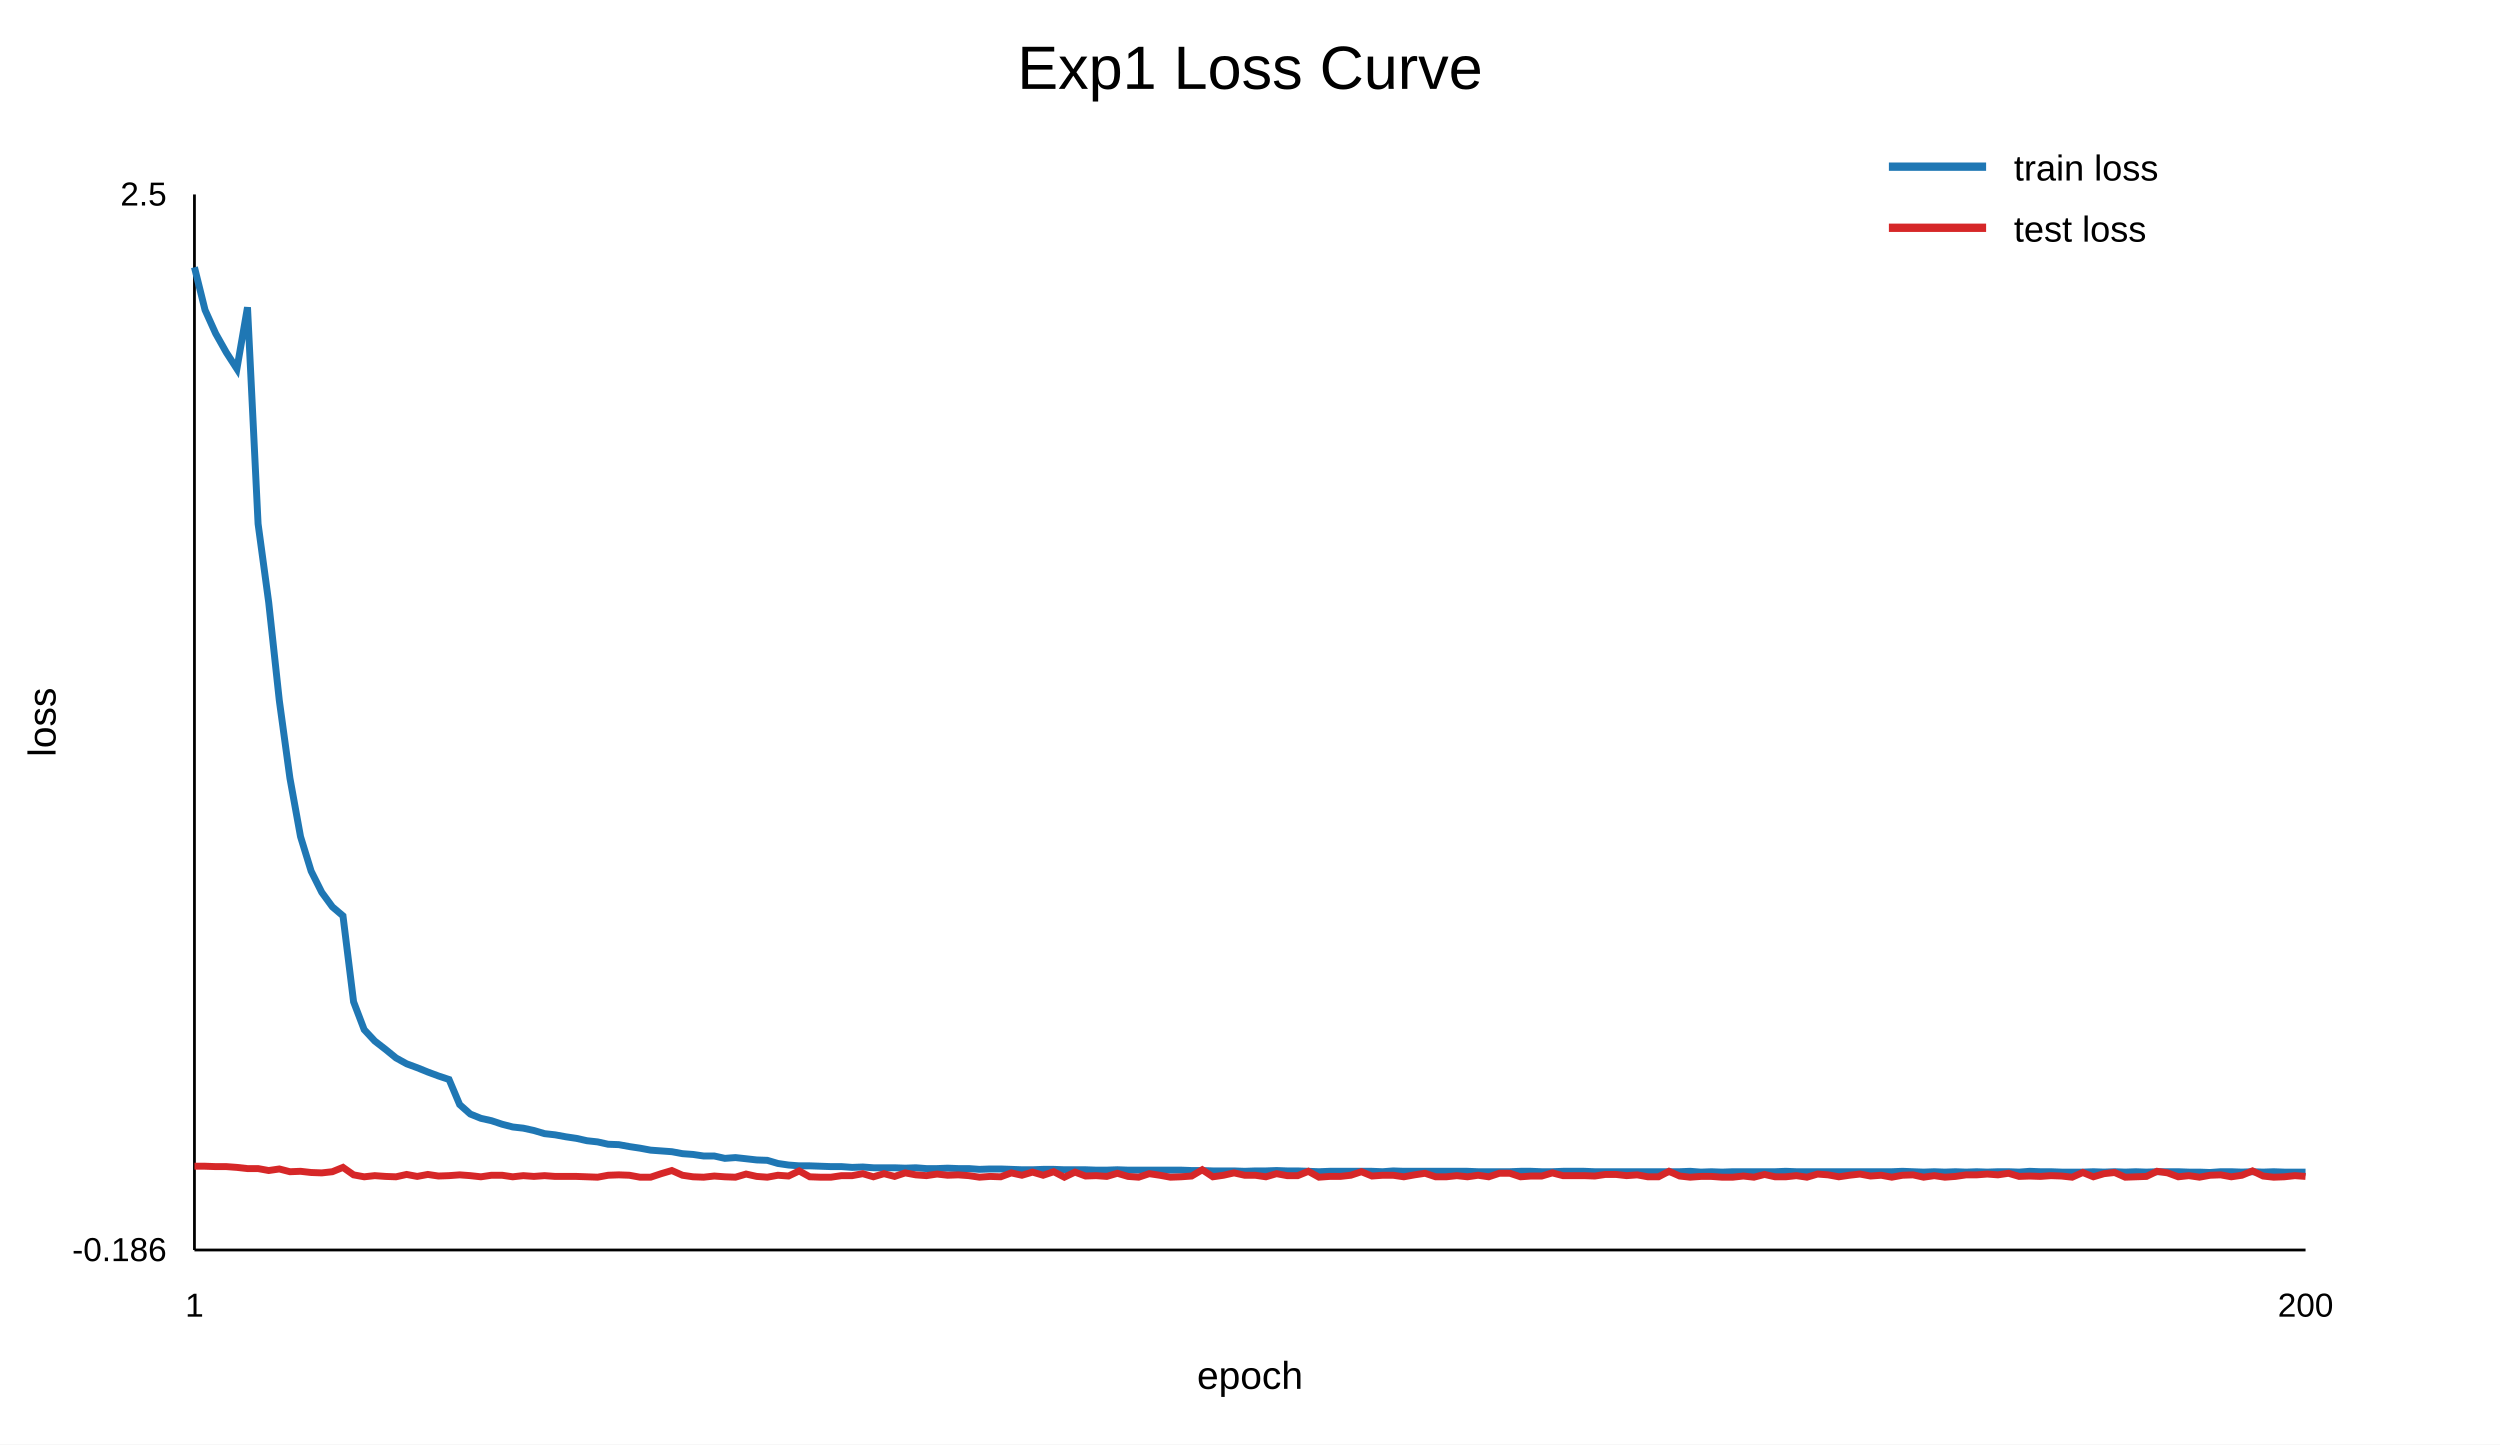
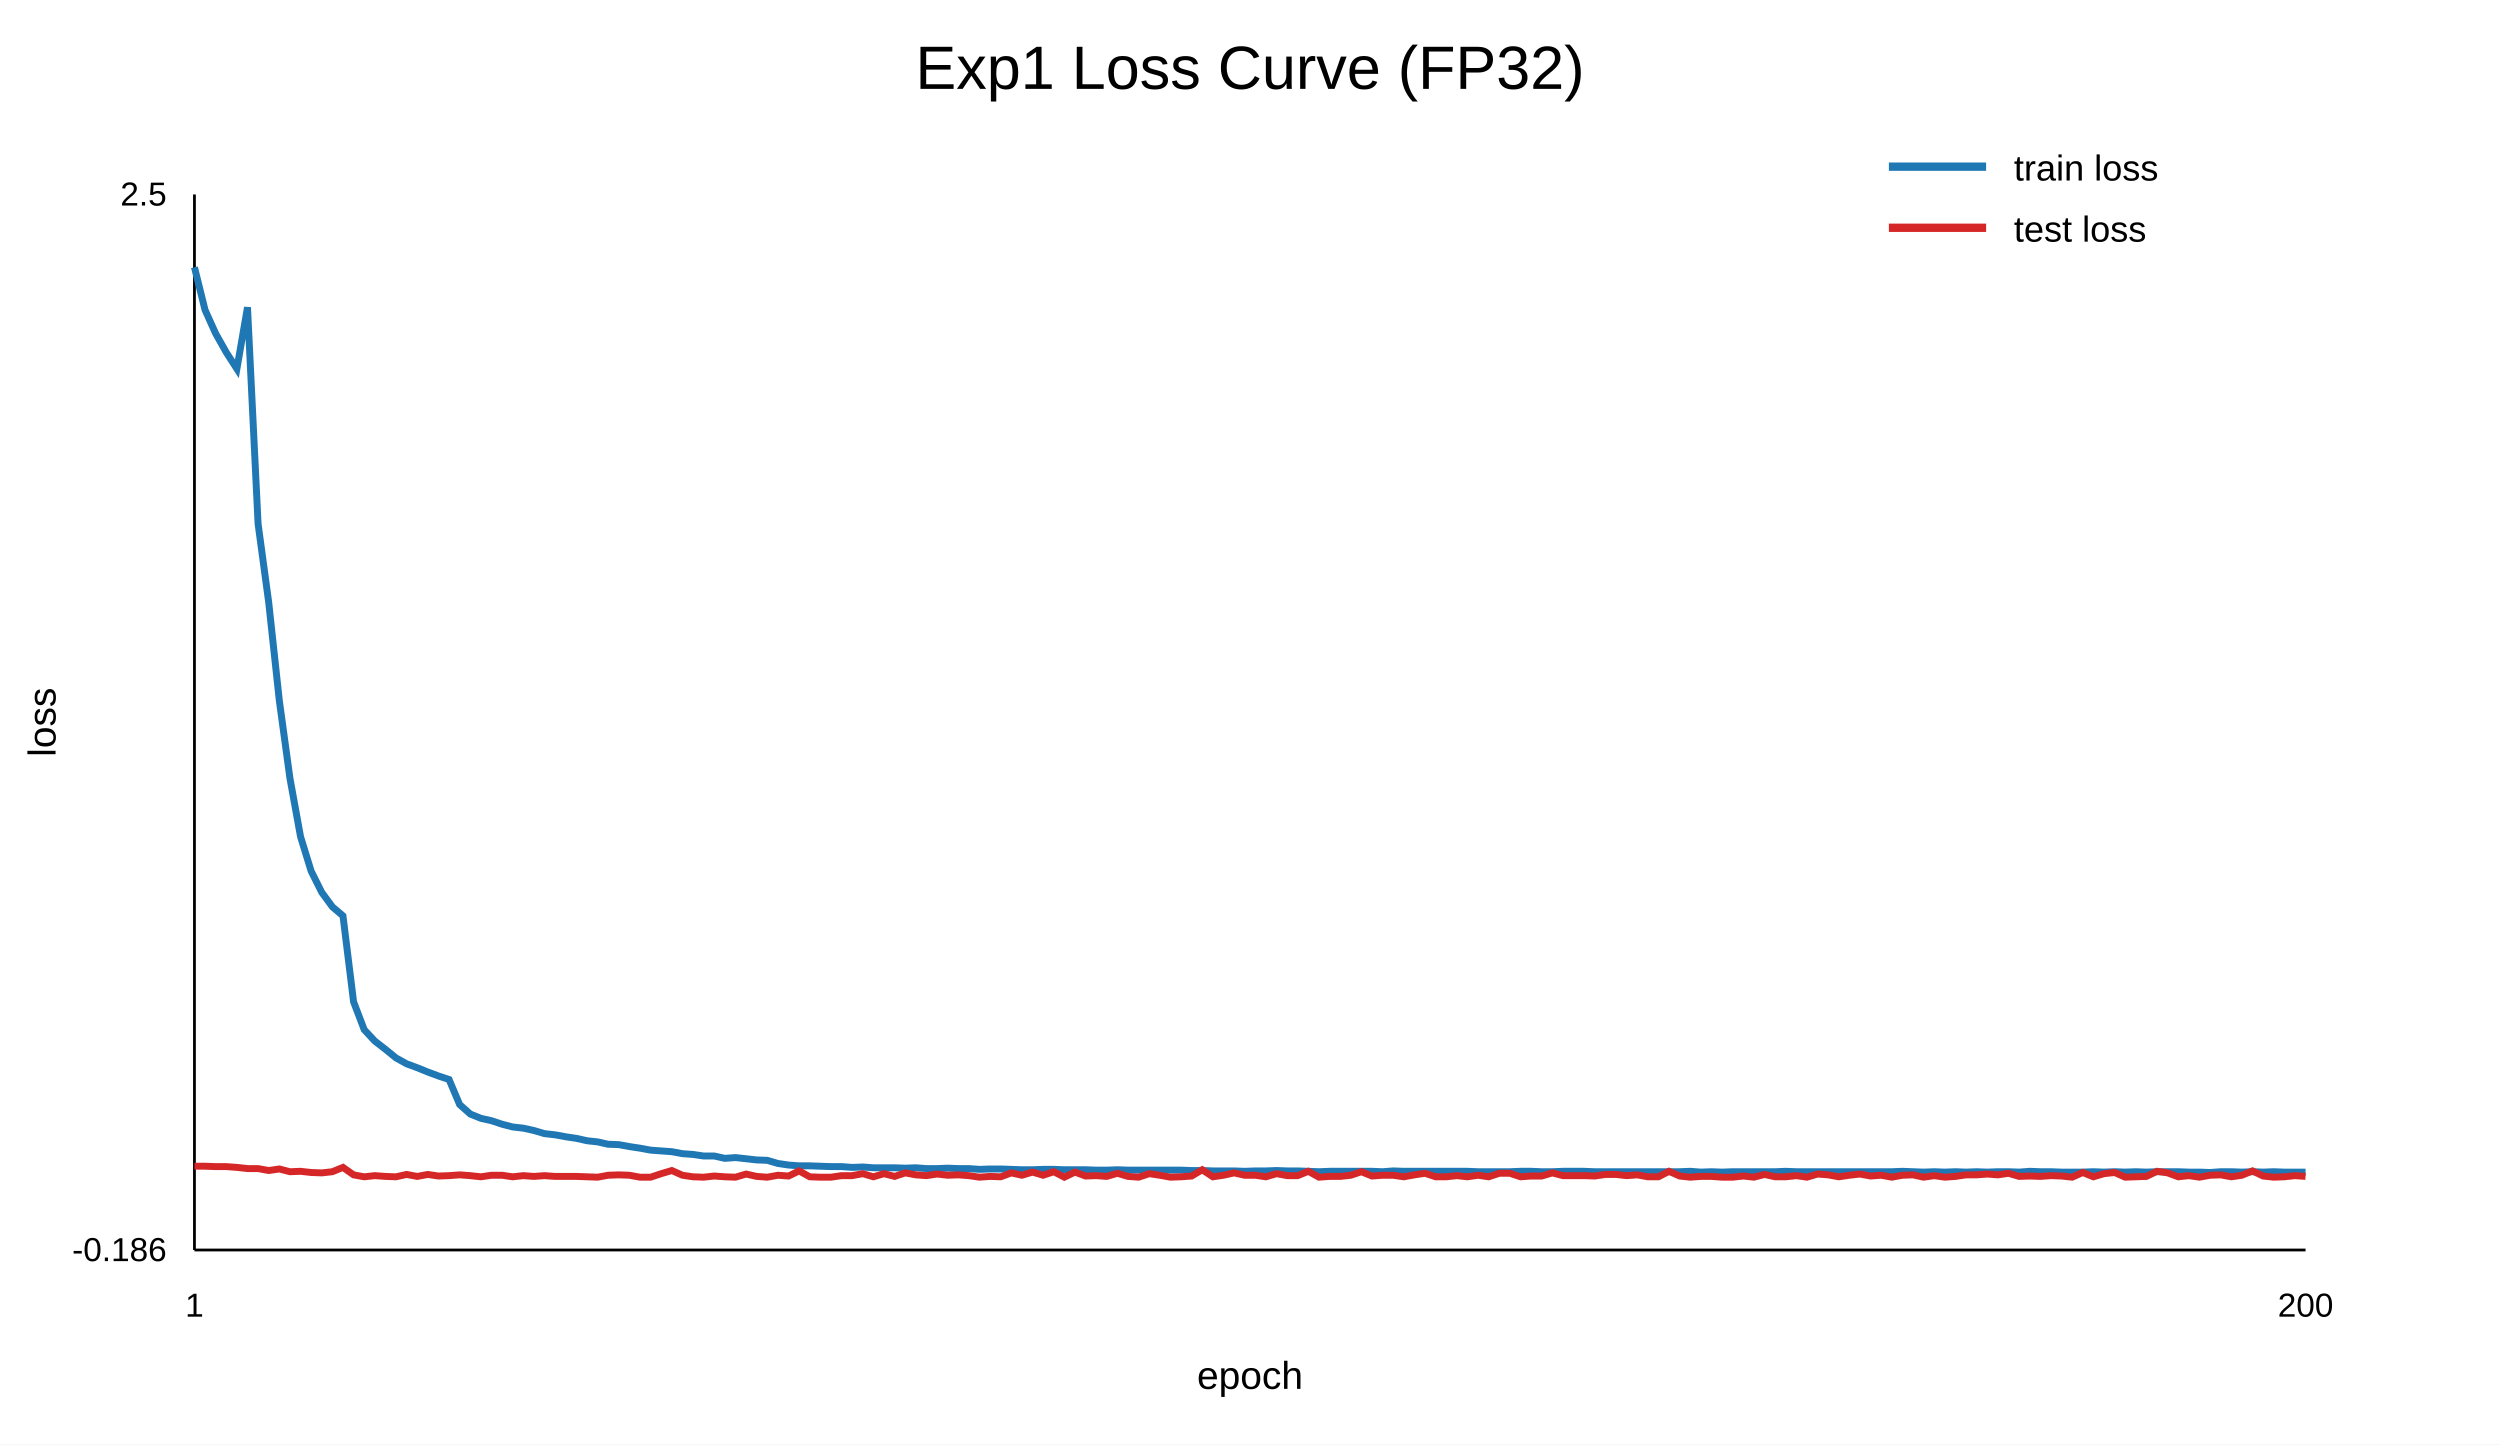
<svg xmlns="http://www.w3.org/2000/svg" width="900" height="520" viewBox="0 0 900 520">
  <rect width="100%" height="100%" fill="white" />
-   <text x="450.0" y="32" text-anchor="middle" font-size="22" font-family="Arial">Exp1 Loss Curve</text>
+   <text x="450.0" y="32" text-anchor="middle" font-size="22" font-family="Arial">Exp1 Loss Curve (FP32)</text>
  <line x1="70" y1="450" x2="830" y2="450" stroke="black" />
  <line x1="70" y1="70" x2="70" y2="450" stroke="black" />
  <text x="450.0" y="500" text-anchor="middle" font-size="14" font-family="Arial">epoch</text>
  <text x="20" y="260.0" text-anchor="middle" font-size="14" font-family="Arial" transform="rotate(-90 20 260.0)">loss</text>
  <text x="70" y="474" text-anchor="middle" font-size="12" font-family="Arial">1</text>
  <text x="830" y="474" text-anchor="middle" font-size="12" font-family="Arial">200</text>
  <text x="60" y="454" text-anchor="end" font-size="12" font-family="Arial">-0.186</text>
  <text x="60" y="74" text-anchor="end" font-size="12" font-family="Arial">2.5</text>
  <polyline fill="none" stroke="#1f77b4" stroke-width="2.5" points="70.00,96.21 73.82,111.60 77.64,120.08 81.46,126.86 85.28,132.79 89.10,110.62 92.91,188.59 96.73,216.84 100.55,252.16 104.37,280.13 108.19,301.18 112.01,313.61 115.83,321.24 119.65,326.46 123.47,329.71 127.29,360.65 131.11,370.68 134.92,374.78 138.74,377.74 142.56,380.85 146.38,382.97 150.20,384.38 154.02,385.93 157.84,387.35 161.66,388.62 165.48,397.66 169.30,401.05 173.12,402.60 176.93,403.45 180.75,404.72 184.57,405.71 188.39,406.14 192.21,406.98 196.03,408.11 199.85,408.54 203.67,409.24 207.49,409.81 211.31,410.66 215.13,411.08 218.94,411.93 222.76,412.07 226.58,412.77 230.40,413.34 234.22,414.05 238.04,414.33 241.86,414.61 245.68,415.32 249.50,415.60 253.32,416.16 257.14,416.16 260.95,417.01 264.77,416.73 268.59,417.15 272.41,417.58 276.23,417.72 280.05,418.85 283.87,419.41 287.69,419.70 291.51,419.70 295.33,419.84 299.15,419.98 302.96,419.98 306.78,420.26 310.60,420.12 314.42,420.40 318.24,420.40 322.06,420.40 325.88,420.54 329.70,420.40 333.52,420.69 337.34,420.69 341.16,420.54 344.97,420.69 348.79,420.69 352.61,420.97 356.43,420.83 360.25,420.83 364.07,420.97 367.89,421.11 371.71,421.11 375.53,420.97 379.35,420.97 383.17,421.11 386.98,421.11 390.80,421.11 394.62,421.25 398.44,421.25 402.26,421.11 406.08,421.25 409.90,421.25 413.72,421.25 417.54,421.25 421.36,421.25 425.18,421.25 428.99,421.39 432.81,421.39 436.63,421.53 440.45,421.53 444.27,421.53 448.09,421.67 451.91,421.53 455.73,421.53 459.55,421.39 463.37,421.53 467.19,421.53 471.01,421.67 474.82,421.82 478.64,421.67 482.46,421.67 486.28,421.67 490.10,421.67 493.92,421.67 497.74,421.82 501.56,421.53 505.38,421.67 509.20,421.67 513.02,421.67 516.83,421.67 520.65,421.67 524.47,421.67 528.29,421.67 532.11,421.82 535.93,421.82 539.75,421.82 543.57,421.82 547.39,421.67 551.21,421.67 555.03,421.82 558.84,421.82 562.66,421.67 566.48,421.67 570.30,421.67 574.12,421.82 577.94,421.82 581.76,421.82 585.58,421.82 589.40,421.82 593.22,421.82 597.04,421.82 600.85,421.82 604.67,421.82 608.49,421.67 612.31,421.96 616.13,421.82 619.95,421.96 623.77,421.82 627.59,421.82 631.41,421.82 635.23,421.82 639.05,421.82 642.86,421.67 646.68,421.82 650.50,421.82 654.32,421.82 658.14,421.82 661.96,421.82 665.78,421.82 669.60,421.82 673.42,421.82 677.24,421.82 681.06,421.82 684.87,421.67 688.69,421.82 692.51,421.96 696.33,421.82 700.15,421.96 703.97,421.82 707.79,421.96 711.61,421.82 715.43,421.96 719.25,421.82 723.07,421.82 726.88,421.96 730.70,421.67 734.52,421.82 738.34,421.82 742.16,421.96 745.98,421.96 749.80,421.96 753.62,421.82 757.44,421.96 761.26,421.82 765.08,421.96 768.89,421.82 772.71,421.96 776.53,421.82 780.35,421.82 784.17,421.82 787.99,421.96 791.81,421.96 795.63,422.10 799.45,421.82 803.27,421.82 807.09,421.96 810.90,421.82 814.72,421.96 818.54,421.82 822.36,421.96 826.18,421.96 830.00,421.96" />
  <line x1="680" y1="60" x2="715" y2="60" stroke="#1f77b4" stroke-width="3" />
  <text x="725" y="65" font-size="13" font-family="Arial">train loss</text>
  <polyline fill="none" stroke="#d62728" stroke-width="2.5" points="70.00,419.84 73.82,419.84 77.64,419.98 81.46,419.98 85.28,420.26 89.10,420.69 92.91,420.69 96.73,421.39 100.55,420.83 104.37,421.82 108.19,421.67 112.01,422.10 115.83,422.24 119.65,421.82 123.47,420.26 127.29,422.95 131.11,423.65 134.92,423.23 138.74,423.51 142.56,423.65 146.38,422.80 150.20,423.51 154.02,422.80 157.84,423.37 161.66,423.23 165.48,422.95 169.30,423.23 173.12,423.65 176.93,423.09 180.75,423.09 184.57,423.65 188.39,423.23 192.21,423.51 196.03,423.23 199.85,423.51 203.67,423.51 207.49,423.51 211.31,423.65 215.13,423.79 218.94,423.09 222.76,422.95 226.58,423.09 230.40,423.79 234.22,423.79 238.04,422.52 241.86,421.39 245.68,423.09 249.50,423.65 253.32,423.79 257.14,423.37 260.95,423.65 264.77,423.79 268.59,422.66 272.41,423.51 276.23,423.79 280.05,423.09 283.87,423.37 287.69,421.53 291.51,423.65 295.33,423.79 299.15,423.79 302.96,423.23 306.78,423.23 310.60,422.52 314.42,423.65 318.24,422.52 322.06,423.51 325.88,422.24 329.70,422.95 333.52,423.23 337.34,422.66 341.16,423.09 344.97,422.95 348.79,423.23 352.61,423.79 356.43,423.51 360.25,423.65 364.07,422.24 367.89,423.09 371.71,421.96 375.53,423.09 379.35,421.82 383.17,423.79 386.98,421.96 390.80,423.37 394.62,423.23 398.44,423.51 402.26,422.38 406.08,423.51 409.90,423.79 413.72,422.52 417.54,423.09 421.36,423.79 425.18,423.65 428.99,423.37 432.81,421.11 436.63,423.65 440.45,423.09 444.27,422.24 448.09,423.09 451.91,423.09 455.73,423.65 459.55,422.52 463.37,423.23 467.19,423.23 471.01,421.67 474.82,423.79 478.64,423.51 482.46,423.51 486.28,423.09 490.10,421.82 493.92,423.37 497.74,423.09 501.56,423.09 505.38,423.65 509.20,422.95 513.02,422.38 516.83,423.65 520.65,423.65 524.47,423.23 528.29,423.65 532.11,423.09 535.93,423.65 539.75,422.38 543.57,422.38 547.39,423.65 551.21,423.37 555.03,423.37 558.84,422.24 562.66,423.23 566.48,423.23 570.30,423.23 574.12,423.37 577.94,422.80 581.76,422.80 585.58,423.23 589.40,422.95 593.22,423.65 597.04,423.65 600.85,421.67 604.67,423.37 608.49,423.79 612.31,423.51 616.13,423.51 619.95,423.79 623.77,423.79 627.59,423.37 631.41,423.79 635.23,422.80 639.05,423.65 642.86,423.65 646.68,423.23 650.50,423.79 654.32,422.66 658.14,422.95 661.96,423.65 665.78,423.09 669.60,422.66 673.42,423.37 677.24,423.09 681.06,423.79 684.87,423.09 688.69,422.95 692.51,423.79 696.33,423.23 700.15,423.79 703.97,423.51 707.79,422.95 711.61,422.95 715.43,422.66 719.25,422.95 723.07,422.38 726.88,423.51 730.70,423.37 734.52,423.51 738.34,423.23 742.16,423.37 745.98,423.79 749.80,422.10 753.62,423.65 757.44,422.52 761.26,422.10 765.08,423.79 768.89,423.65 772.71,423.51 776.53,421.67 780.35,422.24 784.17,423.65 787.99,423.23 791.81,423.79 795.63,423.09 799.45,422.95 803.27,423.65 807.09,423.09 810.90,421.53 814.72,423.37 818.54,423.79 822.36,423.65 826.18,423.23 830.00,423.51" />
  <line x1="680" y1="82" x2="715" y2="82" stroke="#d62728" stroke-width="3" />
  <text x="725" y="87" font-size="13" font-family="Arial">test loss</text>
</svg>
